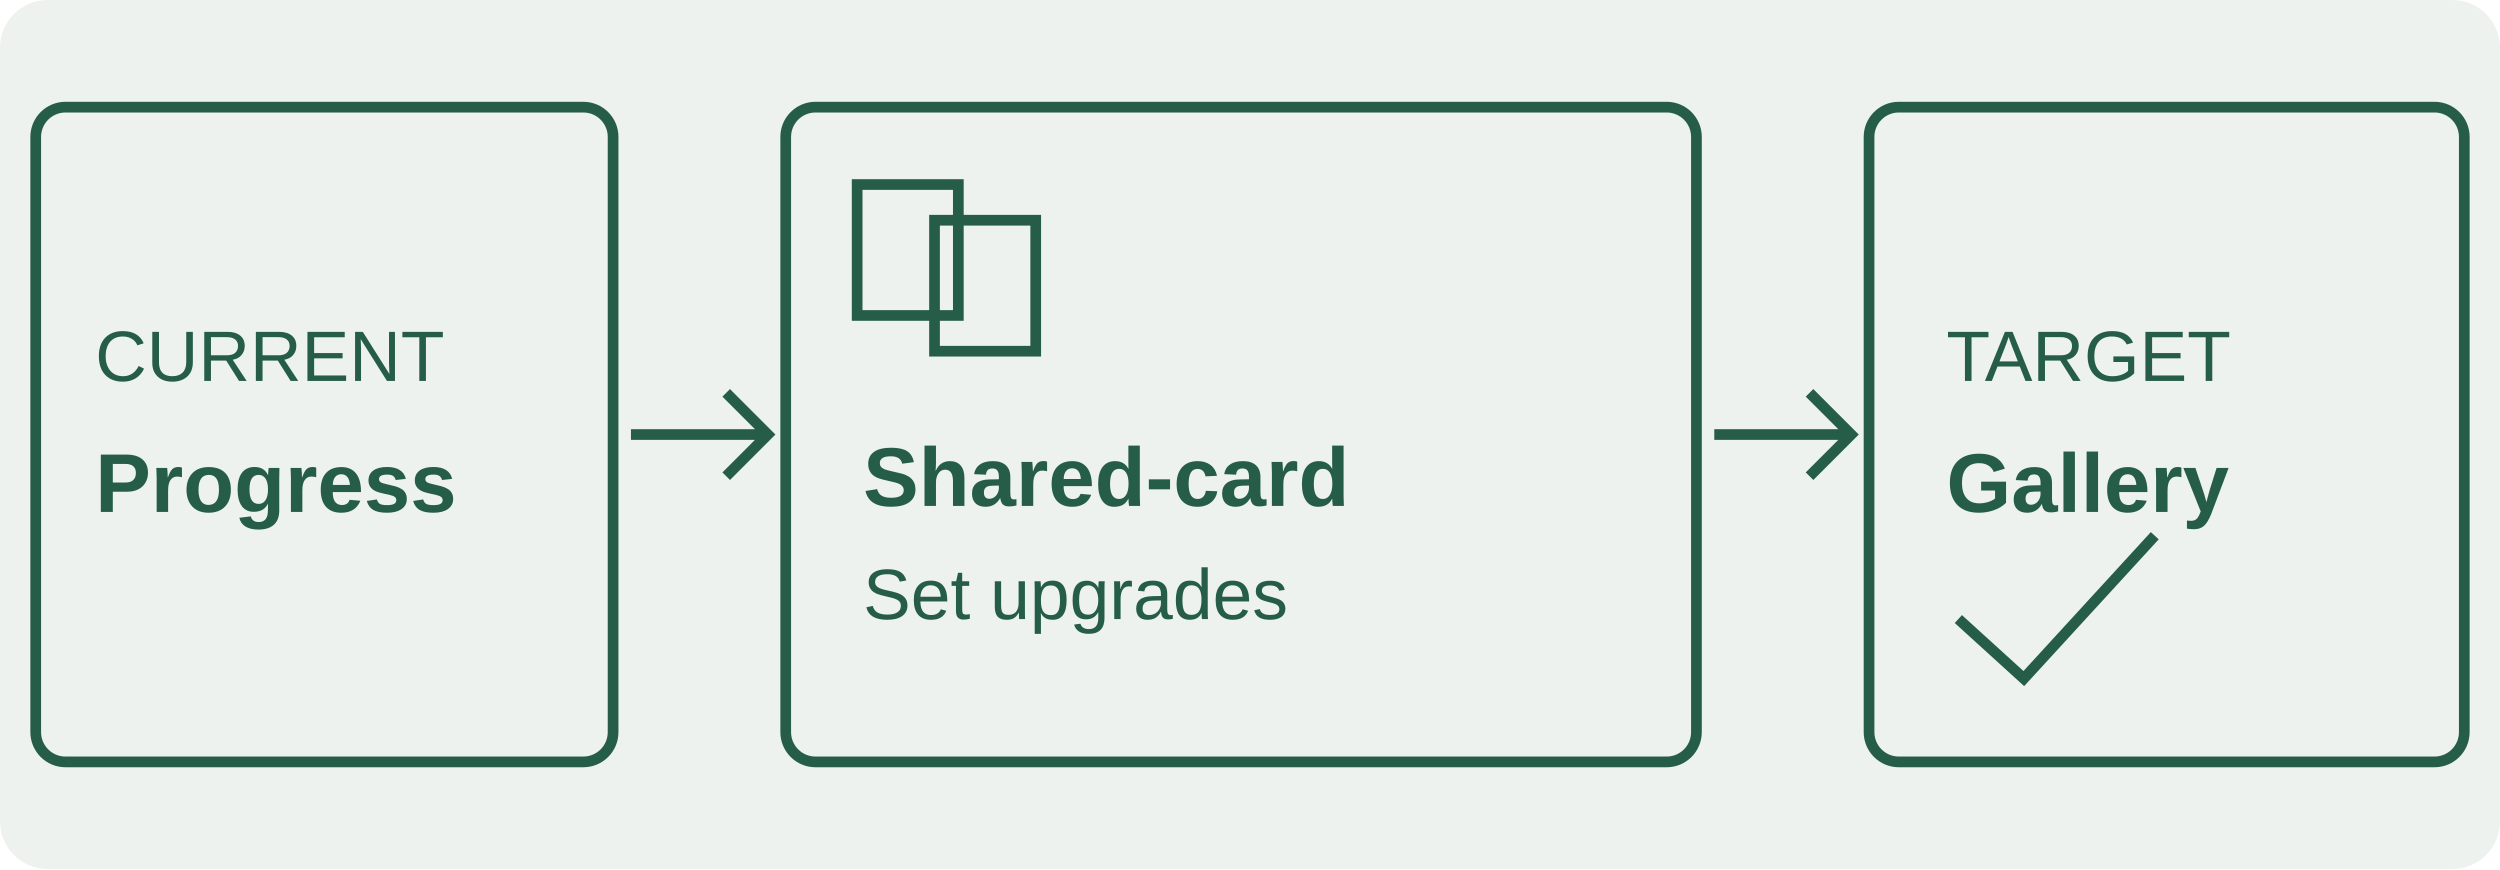
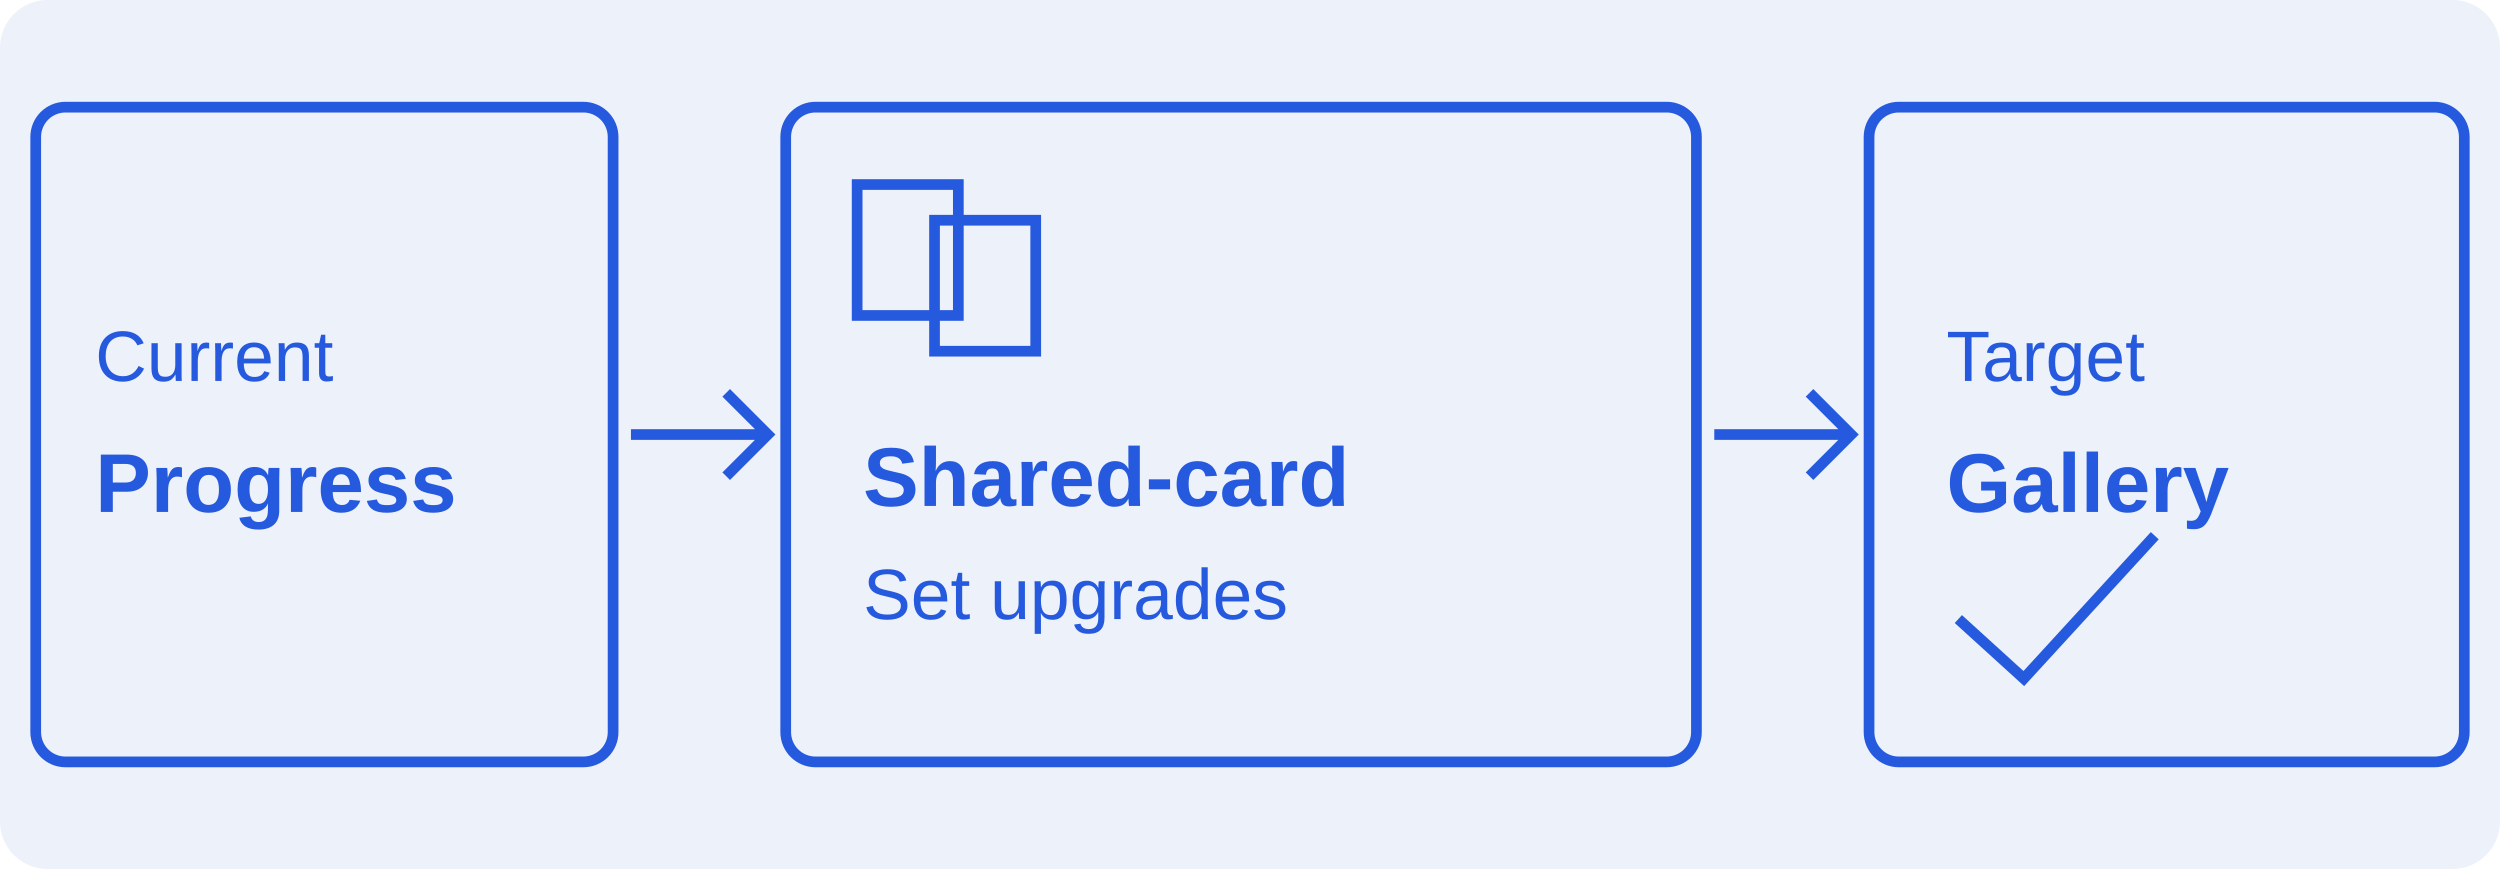
<svg xmlns="http://www.w3.org/2000/svg" width="420" height="146" viewBox="0 0 420 146">
-   <rect width="420" height="146" rx="8" fill="#edf2ef" />
-   <g fill="none" stroke="#255d48" stroke-width="1.8">
+   <rect width="420" height="146" rx="8" fill="#edf1fa" />
+   <g fill="none" stroke="#2559de" stroke-width="1.8">
    <rect x="6" y="18" width="97" height="110" rx="5" />
    <rect x="132" y="18" width="153" height="110" rx="5" />
    <rect x="314" y="18" width="100" height="110" rx="5" />
    <path d="M106 73h23m-7-7 7 7-7 7M288 73h23m-7-7 7 7-7 7" />
    <path d="M144 31h17v22h-17zM157 37h17v22h-17zM329 104l11 10 22-24" />
  </g>
-   <g font-family="Arial,sans-serif" font-size="12" fill="#255d48">
-     <text x="16" y="64">CURRENT</text>
+   <g font-family="Arial,sans-serif" font-size="12" fill="#2559de">
+     <text x="16" y="64">Current</text>
    <text x="16" y="86" font-size="14" font-weight="bold">Progress</text>
    <text x="145" y="85" font-size="14" font-weight="bold">Shared-card</text>
    <text x="145" y="104">Set upgrades</text>
-     <text x="327" y="64">TARGET</text>
+     <text x="327" y="64">Target</text>
    <text x="327" y="86" font-size="14" font-weight="bold">Gallery</text>
  </g>
</svg>
